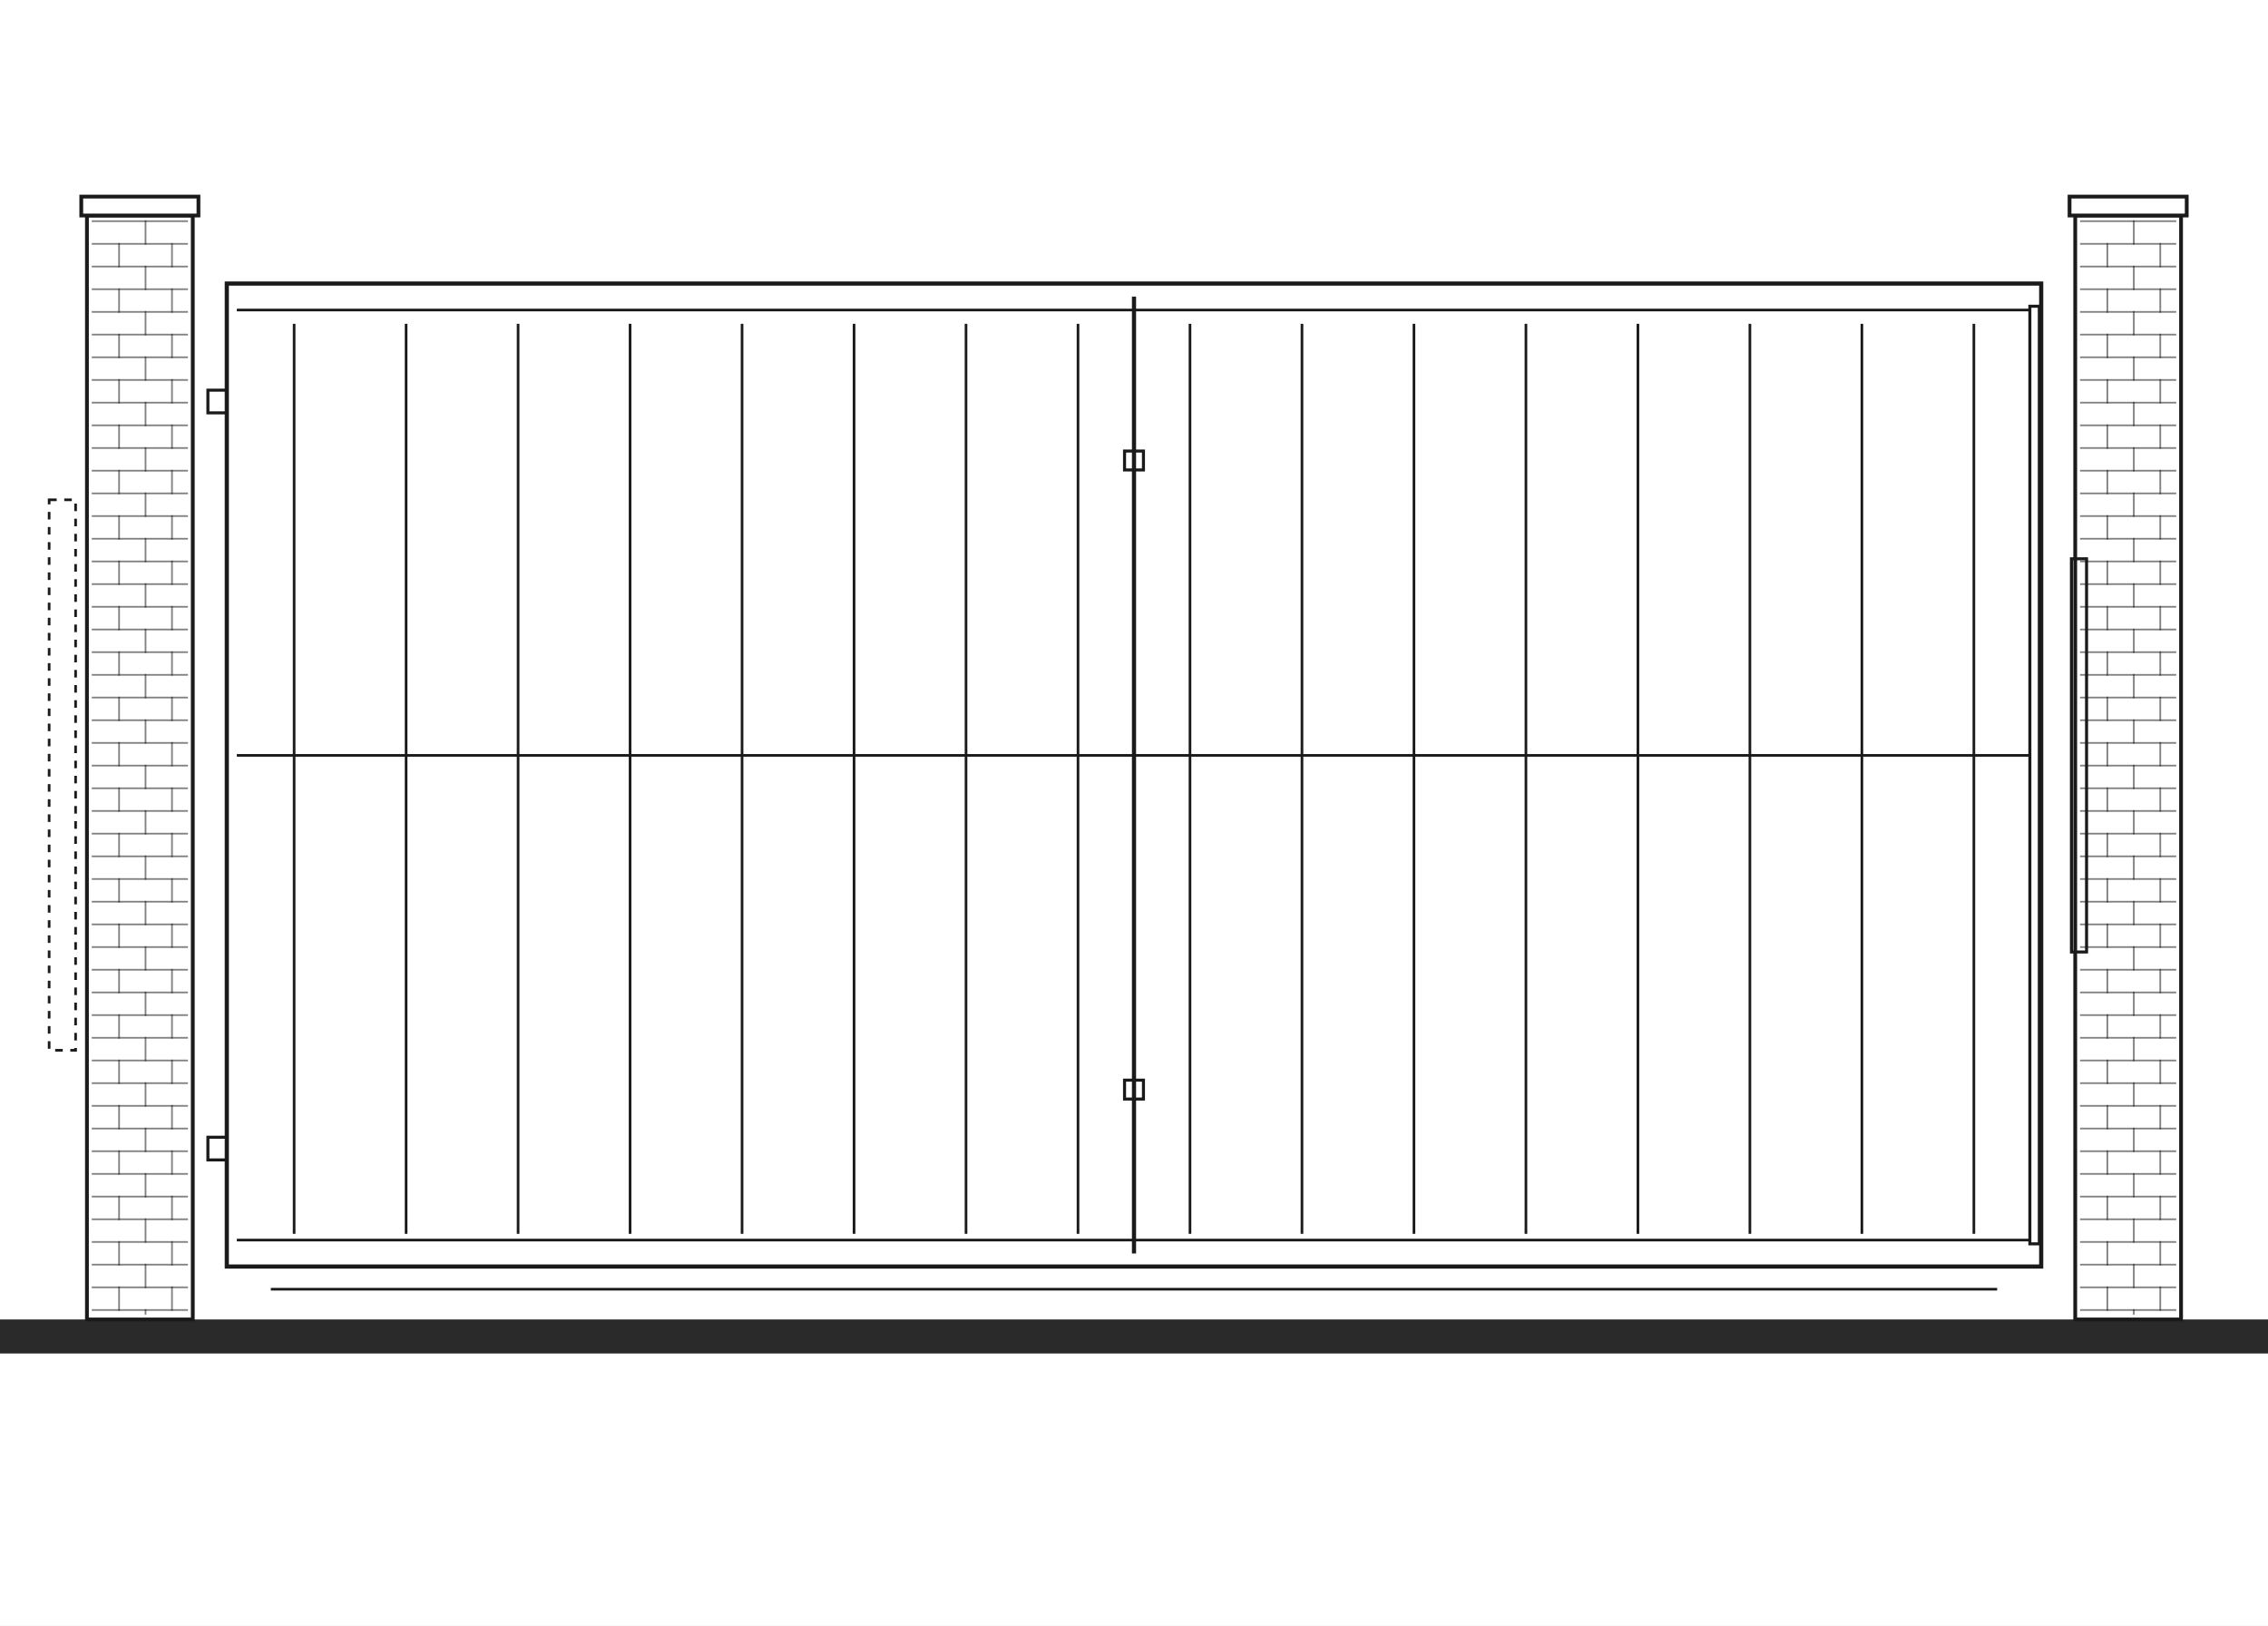
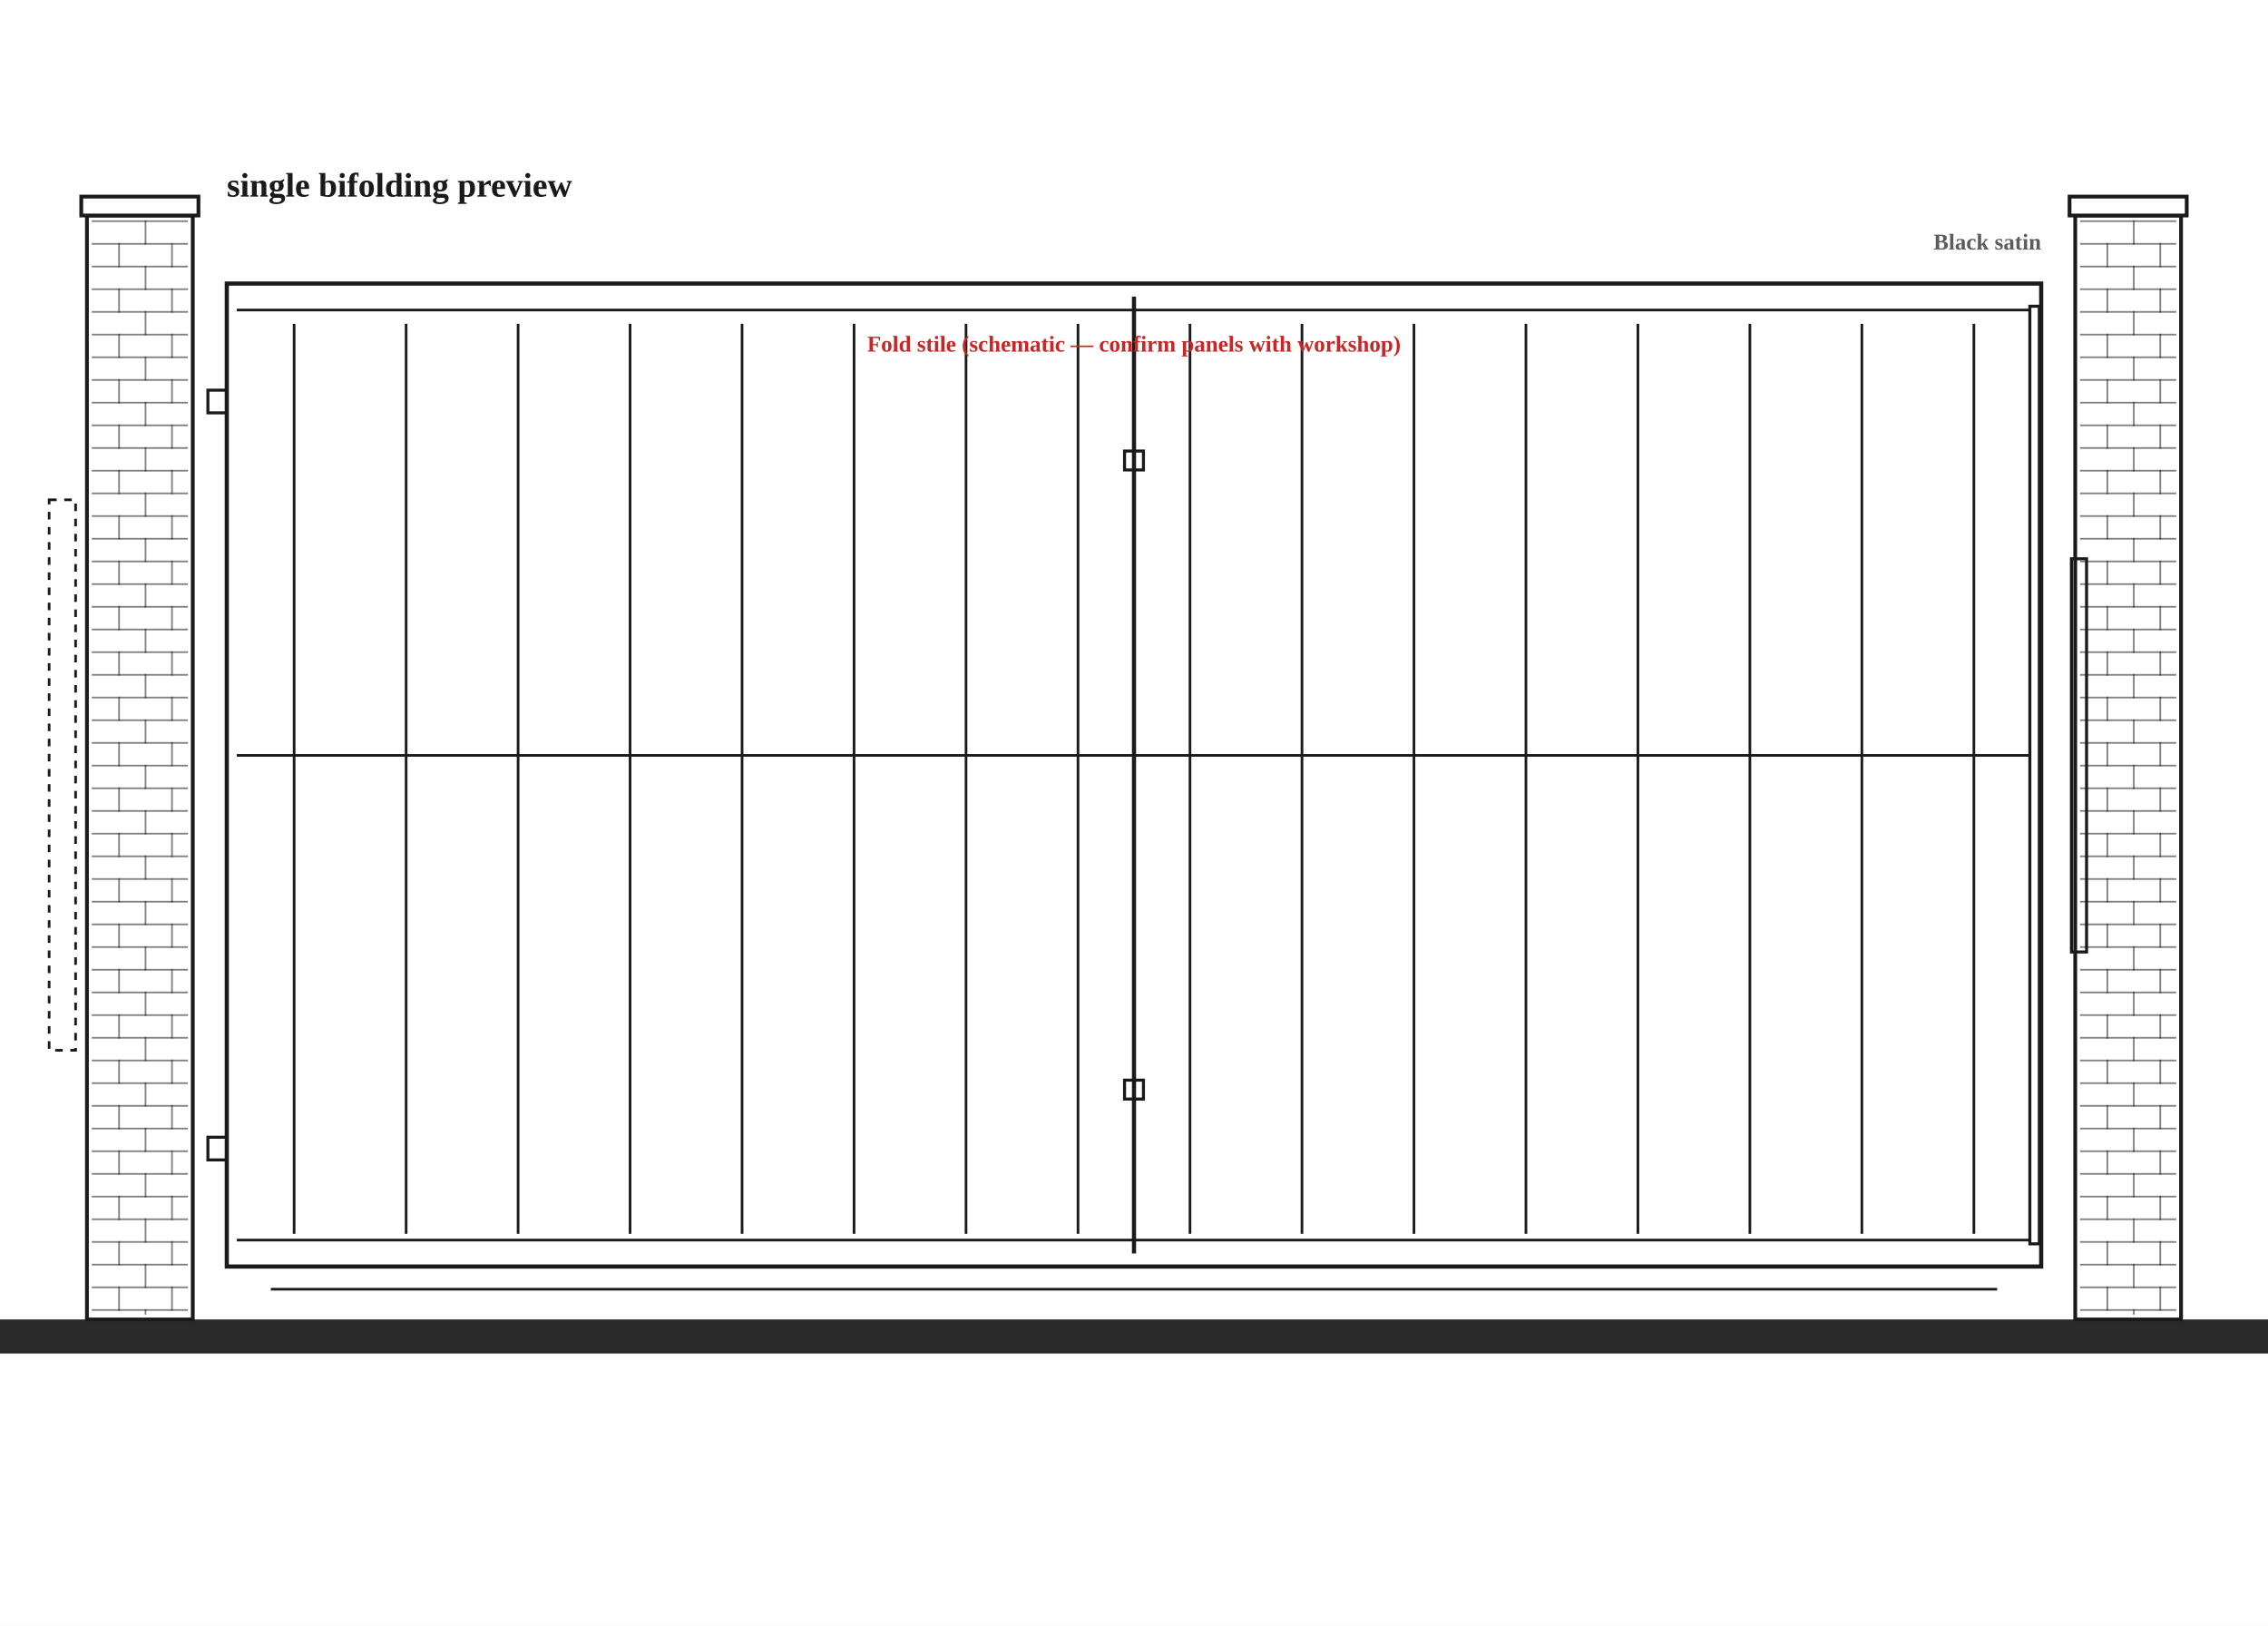
<svg xmlns="http://www.w3.org/2000/svg" viewBox="0 0 1200 860" width="1200" height="860">
  <rect id="cad-paper" x="0" y="0" width="1200" height="860" fill="#FFFFFF" stroke="none" />
  <rect id="cad-ground-bar" x="0" y="698" width="1200" height="18" fill="#2A2A2A" stroke="none" />
  <rect id="cad-left-pillar" x="46" y="114" width="56" height="584" rx="0" fill="#FFFFFF" stroke="#1A1A1A" stroke-width="2" />
  <rect id="cad-left-pillar-cap" x="43" y="104" width="62" height="10" rx="0" fill="#FFFFFF" stroke="#1A1A1A" stroke-width="2" />
  <line id="cad-left-pillar-bed-0" x1="49" y1="117" x2="99" y2="117" stroke="#1A1A1A" stroke-width="0.9" stroke-linecap="square" opacity="0.55" />
  <line id="cad-left-pillar-bed-1" x1="49" y1="129" x2="99" y2="129" stroke="#1A1A1A" stroke-width="0.9" stroke-linecap="square" opacity="0.55" />
  <line id="cad-left-pillar-bed-2" x1="49" y1="141" x2="99" y2="141" stroke="#1A1A1A" stroke-width="0.9" stroke-linecap="square" opacity="0.55" />
  <line id="cad-left-pillar-bed-3" x1="49" y1="153" x2="99" y2="153" stroke="#1A1A1A" stroke-width="0.9" stroke-linecap="square" opacity="0.55" />
  <line id="cad-left-pillar-bed-4" x1="49" y1="165" x2="99" y2="165" stroke="#1A1A1A" stroke-width="0.9" stroke-linecap="square" opacity="0.55" />
  <line id="cad-left-pillar-bed-5" x1="49" y1="177" x2="99" y2="177" stroke="#1A1A1A" stroke-width="0.9" stroke-linecap="square" opacity="0.55" />
  <line id="cad-left-pillar-bed-6" x1="49" y1="189" x2="99" y2="189" stroke="#1A1A1A" stroke-width="0.9" stroke-linecap="square" opacity="0.55" />
  <line id="cad-left-pillar-bed-7" x1="49" y1="201" x2="99" y2="201" stroke="#1A1A1A" stroke-width="0.9" stroke-linecap="square" opacity="0.55" />
  <line id="cad-left-pillar-bed-8" x1="49" y1="213" x2="99" y2="213" stroke="#1A1A1A" stroke-width="0.9" stroke-linecap="square" opacity="0.55" />
  <line id="cad-left-pillar-bed-9" x1="49" y1="225" x2="99" y2="225" stroke="#1A1A1A" stroke-width="0.9" stroke-linecap="square" opacity="0.55" />
  <line id="cad-left-pillar-bed-10" x1="49" y1="237" x2="99" y2="237" stroke="#1A1A1A" stroke-width="0.9" stroke-linecap="square" opacity="0.55" />
  <line id="cad-left-pillar-bed-11" x1="49" y1="249" x2="99" y2="249" stroke="#1A1A1A" stroke-width="0.9" stroke-linecap="square" opacity="0.55" />
  <line id="cad-left-pillar-bed-12" x1="49" y1="261" x2="99" y2="261" stroke="#1A1A1A" stroke-width="0.9" stroke-linecap="square" opacity="0.55" />
  <line id="cad-left-pillar-bed-13" x1="49" y1="273" x2="99" y2="273" stroke="#1A1A1A" stroke-width="0.9" stroke-linecap="square" opacity="0.55" />
  <line id="cad-left-pillar-bed-14" x1="49" y1="285" x2="99" y2="285" stroke="#1A1A1A" stroke-width="0.9" stroke-linecap="square" opacity="0.55" />
  <line id="cad-left-pillar-bed-15" x1="49" y1="297" x2="99" y2="297" stroke="#1A1A1A" stroke-width="0.9" stroke-linecap="square" opacity="0.55" />
  <line id="cad-left-pillar-bed-16" x1="49" y1="309" x2="99" y2="309" stroke="#1A1A1A" stroke-width="0.9" stroke-linecap="square" opacity="0.55" />
  <line id="cad-left-pillar-bed-17" x1="49" y1="321" x2="99" y2="321" stroke="#1A1A1A" stroke-width="0.9" stroke-linecap="square" opacity="0.55" />
  <line id="cad-left-pillar-bed-18" x1="49" y1="333" x2="99" y2="333" stroke="#1A1A1A" stroke-width="0.9" stroke-linecap="square" opacity="0.55" />
  <line id="cad-left-pillar-bed-19" x1="49" y1="345" x2="99" y2="345" stroke="#1A1A1A" stroke-width="0.9" stroke-linecap="square" opacity="0.55" />
  <line id="cad-left-pillar-bed-20" x1="49" y1="357" x2="99" y2="357" stroke="#1A1A1A" stroke-width="0.9" stroke-linecap="square" opacity="0.55" />
  <line id="cad-left-pillar-bed-21" x1="49" y1="369" x2="99" y2="369" stroke="#1A1A1A" stroke-width="0.9" stroke-linecap="square" opacity="0.55" />
  <line id="cad-left-pillar-bed-22" x1="49" y1="381" x2="99" y2="381" stroke="#1A1A1A" stroke-width="0.9" stroke-linecap="square" opacity="0.55" />
  <line id="cad-left-pillar-bed-23" x1="49" y1="393" x2="99" y2="393" stroke="#1A1A1A" stroke-width="0.9" stroke-linecap="square" opacity="0.55" />
  <line id="cad-left-pillar-bed-24" x1="49" y1="405" x2="99" y2="405" stroke="#1A1A1A" stroke-width="0.9" stroke-linecap="square" opacity="0.55" />
  <line id="cad-left-pillar-bed-25" x1="49" y1="417" x2="99" y2="417" stroke="#1A1A1A" stroke-width="0.9" stroke-linecap="square" opacity="0.55" />
  <line id="cad-left-pillar-bed-26" x1="49" y1="429" x2="99" y2="429" stroke="#1A1A1A" stroke-width="0.9" stroke-linecap="square" opacity="0.55" />
  <line id="cad-left-pillar-bed-27" x1="49" y1="441" x2="99" y2="441" stroke="#1A1A1A" stroke-width="0.9" stroke-linecap="square" opacity="0.55" />
  <line id="cad-left-pillar-bed-28" x1="49" y1="453" x2="99" y2="453" stroke="#1A1A1A" stroke-width="0.9" stroke-linecap="square" opacity="0.55" />
  <line id="cad-left-pillar-bed-29" x1="49" y1="465" x2="99" y2="465" stroke="#1A1A1A" stroke-width="0.9" stroke-linecap="square" opacity="0.55" />
  <line id="cad-left-pillar-bed-30" x1="49" y1="477" x2="99" y2="477" stroke="#1A1A1A" stroke-width="0.9" stroke-linecap="square" opacity="0.55" />
  <line id="cad-left-pillar-bed-31" x1="49" y1="489" x2="99" y2="489" stroke="#1A1A1A" stroke-width="0.9" stroke-linecap="square" opacity="0.55" />
  <line id="cad-left-pillar-bed-32" x1="49" y1="501" x2="99" y2="501" stroke="#1A1A1A" stroke-width="0.9" stroke-linecap="square" opacity="0.55" />
  <line id="cad-left-pillar-bed-33" x1="49" y1="513" x2="99" y2="513" stroke="#1A1A1A" stroke-width="0.9" stroke-linecap="square" opacity="0.55" />
  <line id="cad-left-pillar-bed-34" x1="49" y1="525" x2="99" y2="525" stroke="#1A1A1A" stroke-width="0.9" stroke-linecap="square" opacity="0.55" />
  <line id="cad-left-pillar-bed-35" x1="49" y1="537" x2="99" y2="537" stroke="#1A1A1A" stroke-width="0.9" stroke-linecap="square" opacity="0.55" />
  <line id="cad-left-pillar-bed-36" x1="49" y1="549" x2="99" y2="549" stroke="#1A1A1A" stroke-width="0.9" stroke-linecap="square" opacity="0.55" />
  <line id="cad-left-pillar-bed-37" x1="49" y1="561" x2="99" y2="561" stroke="#1A1A1A" stroke-width="0.9" stroke-linecap="square" opacity="0.55" />
  <line id="cad-left-pillar-bed-38" x1="49" y1="573" x2="99" y2="573" stroke="#1A1A1A" stroke-width="0.9" stroke-linecap="square" opacity="0.55" />
  <line id="cad-left-pillar-bed-39" x1="49" y1="585" x2="99" y2="585" stroke="#1A1A1A" stroke-width="0.9" stroke-linecap="square" opacity="0.55" />
  <line id="cad-left-pillar-bed-40" x1="49" y1="597" x2="99" y2="597" stroke="#1A1A1A" stroke-width="0.9" stroke-linecap="square" opacity="0.55" />
  <line id="cad-left-pillar-bed-41" x1="49" y1="609" x2="99" y2="609" stroke="#1A1A1A" stroke-width="0.9" stroke-linecap="square" opacity="0.55" />
  <line id="cad-left-pillar-bed-42" x1="49" y1="621" x2="99" y2="621" stroke="#1A1A1A" stroke-width="0.9" stroke-linecap="square" opacity="0.55" />
  <line id="cad-left-pillar-bed-43" x1="49" y1="633" x2="99" y2="633" stroke="#1A1A1A" stroke-width="0.9" stroke-linecap="square" opacity="0.55" />
  <line id="cad-left-pillar-bed-44" x1="49" y1="645" x2="99" y2="645" stroke="#1A1A1A" stroke-width="0.9" stroke-linecap="square" opacity="0.55" />
  <line id="cad-left-pillar-bed-45" x1="49" y1="657" x2="99" y2="657" stroke="#1A1A1A" stroke-width="0.9" stroke-linecap="square" opacity="0.55" />
  <line id="cad-left-pillar-bed-46" x1="49" y1="669" x2="99" y2="669" stroke="#1A1A1A" stroke-width="0.9" stroke-linecap="square" opacity="0.55" />
  <line id="cad-left-pillar-bed-47" x1="49" y1="681" x2="99" y2="681" stroke="#1A1A1A" stroke-width="0.9" stroke-linecap="square" opacity="0.55" />
  <line id="cad-left-pillar-bed-48" x1="49" y1="693" x2="99" y2="693" stroke="#1A1A1A" stroke-width="0.9" stroke-linecap="square" opacity="0.55" />
  <line id="cad-left-pillar-head-0-1" x1="63" y1="129" x2="63" y2="141" stroke="#1A1A1A" stroke-width="0.9" stroke-linecap="square" opacity="0.55" />
  <line id="cad-left-pillar-head-0-3" x1="63" y1="153" x2="63" y2="165" stroke="#1A1A1A" stroke-width="0.9" stroke-linecap="square" opacity="0.55" />
  <line id="cad-left-pillar-head-0-5" x1="63" y1="177" x2="63" y2="189" stroke="#1A1A1A" stroke-width="0.9" stroke-linecap="square" opacity="0.55" />
  <line id="cad-left-pillar-head-0-7" x1="63" y1="201" x2="63" y2="213" stroke="#1A1A1A" stroke-width="0.9" stroke-linecap="square" opacity="0.55" />
  <line id="cad-left-pillar-head-0-9" x1="63" y1="225" x2="63" y2="237" stroke="#1A1A1A" stroke-width="0.9" stroke-linecap="square" opacity="0.55" />
  <line id="cad-left-pillar-head-0-11" x1="63" y1="249" x2="63" y2="261" stroke="#1A1A1A" stroke-width="0.9" stroke-linecap="square" opacity="0.55" />
  <line id="cad-left-pillar-head-0-13" x1="63" y1="273" x2="63" y2="285" stroke="#1A1A1A" stroke-width="0.9" stroke-linecap="square" opacity="0.55" />
  <line id="cad-left-pillar-head-0-15" x1="63" y1="297" x2="63" y2="309" stroke="#1A1A1A" stroke-width="0.9" stroke-linecap="square" opacity="0.55" />
  <line id="cad-left-pillar-head-0-17" x1="63" y1="321" x2="63" y2="333" stroke="#1A1A1A" stroke-width="0.9" stroke-linecap="square" opacity="0.55" />
  <line id="cad-left-pillar-head-0-19" x1="63" y1="345" x2="63" y2="357" stroke="#1A1A1A" stroke-width="0.9" stroke-linecap="square" opacity="0.55" />
  <line id="cad-left-pillar-head-0-21" x1="63" y1="369" x2="63" y2="381" stroke="#1A1A1A" stroke-width="0.9" stroke-linecap="square" opacity="0.55" />
  <line id="cad-left-pillar-head-0-23" x1="63" y1="393" x2="63" y2="405" stroke="#1A1A1A" stroke-width="0.9" stroke-linecap="square" opacity="0.55" />
  <line id="cad-left-pillar-head-0-25" x1="63" y1="417" x2="63" y2="429" stroke="#1A1A1A" stroke-width="0.9" stroke-linecap="square" opacity="0.55" />
  <line id="cad-left-pillar-head-0-27" x1="63" y1="441" x2="63" y2="453" stroke="#1A1A1A" stroke-width="0.9" stroke-linecap="square" opacity="0.55" />
  <line id="cad-left-pillar-head-0-29" x1="63" y1="465" x2="63" y2="477" stroke="#1A1A1A" stroke-width="0.9" stroke-linecap="square" opacity="0.55" />
  <line id="cad-left-pillar-head-0-31" x1="63" y1="489" x2="63" y2="501" stroke="#1A1A1A" stroke-width="0.9" stroke-linecap="square" opacity="0.55" />
  <line id="cad-left-pillar-head-0-33" x1="63" y1="513" x2="63" y2="525" stroke="#1A1A1A" stroke-width="0.9" stroke-linecap="square" opacity="0.55" />
  <line id="cad-left-pillar-head-0-35" x1="63" y1="537" x2="63" y2="549" stroke="#1A1A1A" stroke-width="0.9" stroke-linecap="square" opacity="0.55" />
  <line id="cad-left-pillar-head-0-37" x1="63" y1="561" x2="63" y2="573" stroke="#1A1A1A" stroke-width="0.9" stroke-linecap="square" opacity="0.55" />
  <line id="cad-left-pillar-head-0-39" x1="63" y1="585" x2="63" y2="597" stroke="#1A1A1A" stroke-width="0.9" stroke-linecap="square" opacity="0.55" />
  <line id="cad-left-pillar-head-0-41" x1="63" y1="609" x2="63" y2="621" stroke="#1A1A1A" stroke-width="0.9" stroke-linecap="square" opacity="0.55" />
  <line id="cad-left-pillar-head-0-43" x1="63" y1="633" x2="63" y2="645" stroke="#1A1A1A" stroke-width="0.9" stroke-linecap="square" opacity="0.55" />
  <line id="cad-left-pillar-head-0-45" x1="63" y1="657" x2="63" y2="669" stroke="#1A1A1A" stroke-width="0.9" stroke-linecap="square" opacity="0.55" />
  <line id="cad-left-pillar-head-0-47" x1="63" y1="681" x2="63" y2="693" stroke="#1A1A1A" stroke-width="0.9" stroke-linecap="square" opacity="0.55" />
  <line id="cad-left-pillar-head-1-0" x1="77" y1="117" x2="77" y2="129" stroke="#1A1A1A" stroke-width="0.9" stroke-linecap="square" opacity="0.55" />
  <line id="cad-left-pillar-head-1-1" x1="91" y1="129" x2="91" y2="141" stroke="#1A1A1A" stroke-width="0.9" stroke-linecap="square" opacity="0.55" />
  <line id="cad-left-pillar-head-1-2" x1="77" y1="141" x2="77" y2="153" stroke="#1A1A1A" stroke-width="0.9" stroke-linecap="square" opacity="0.55" />
  <line id="cad-left-pillar-head-1-3" x1="91" y1="153" x2="91" y2="165" stroke="#1A1A1A" stroke-width="0.9" stroke-linecap="square" opacity="0.55" />
  <line id="cad-left-pillar-head-1-4" x1="77" y1="165" x2="77" y2="177" stroke="#1A1A1A" stroke-width="0.9" stroke-linecap="square" opacity="0.55" />
  <line id="cad-left-pillar-head-1-5" x1="91" y1="177" x2="91" y2="189" stroke="#1A1A1A" stroke-width="0.9" stroke-linecap="square" opacity="0.55" />
  <line id="cad-left-pillar-head-1-6" x1="77" y1="189" x2="77" y2="201" stroke="#1A1A1A" stroke-width="0.9" stroke-linecap="square" opacity="0.55" />
  <line id="cad-left-pillar-head-1-7" x1="91" y1="201" x2="91" y2="213" stroke="#1A1A1A" stroke-width="0.9" stroke-linecap="square" opacity="0.55" />
  <line id="cad-left-pillar-head-1-8" x1="77" y1="213" x2="77" y2="225" stroke="#1A1A1A" stroke-width="0.9" stroke-linecap="square" opacity="0.55" />
  <line id="cad-left-pillar-head-1-9" x1="91" y1="225" x2="91" y2="237" stroke="#1A1A1A" stroke-width="0.9" stroke-linecap="square" opacity="0.55" />
  <line id="cad-left-pillar-head-1-10" x1="77" y1="237" x2="77" y2="249" stroke="#1A1A1A" stroke-width="0.9" stroke-linecap="square" opacity="0.55" />
  <line id="cad-left-pillar-head-1-11" x1="91" y1="249" x2="91" y2="261" stroke="#1A1A1A" stroke-width="0.9" stroke-linecap="square" opacity="0.55" />
  <line id="cad-left-pillar-head-1-12" x1="77" y1="261" x2="77" y2="273" stroke="#1A1A1A" stroke-width="0.9" stroke-linecap="square" opacity="0.55" />
  <line id="cad-left-pillar-head-1-13" x1="91" y1="273" x2="91" y2="285" stroke="#1A1A1A" stroke-width="0.9" stroke-linecap="square" opacity="0.55" />
  <line id="cad-left-pillar-head-1-14" x1="77" y1="285" x2="77" y2="297" stroke="#1A1A1A" stroke-width="0.9" stroke-linecap="square" opacity="0.55" />
  <line id="cad-left-pillar-head-1-15" x1="91" y1="297" x2="91" y2="309" stroke="#1A1A1A" stroke-width="0.9" stroke-linecap="square" opacity="0.55" />
  <line id="cad-left-pillar-head-1-16" x1="77" y1="309" x2="77" y2="321" stroke="#1A1A1A" stroke-width="0.9" stroke-linecap="square" opacity="0.55" />
  <line id="cad-left-pillar-head-1-17" x1="91" y1="321" x2="91" y2="333" stroke="#1A1A1A" stroke-width="0.9" stroke-linecap="square" opacity="0.55" />
  <line id="cad-left-pillar-head-1-18" x1="77" y1="333" x2="77" y2="345" stroke="#1A1A1A" stroke-width="0.9" stroke-linecap="square" opacity="0.55" />
  <line id="cad-left-pillar-head-1-19" x1="91" y1="345" x2="91" y2="357" stroke="#1A1A1A" stroke-width="0.9" stroke-linecap="square" opacity="0.55" />
  <line id="cad-left-pillar-head-1-20" x1="77" y1="357" x2="77" y2="369" stroke="#1A1A1A" stroke-width="0.9" stroke-linecap="square" opacity="0.55" />
  <line id="cad-left-pillar-head-1-21" x1="91" y1="369" x2="91" y2="381" stroke="#1A1A1A" stroke-width="0.9" stroke-linecap="square" opacity="0.55" />
  <line id="cad-left-pillar-head-1-22" x1="77" y1="381" x2="77" y2="393" stroke="#1A1A1A" stroke-width="0.9" stroke-linecap="square" opacity="0.55" />
  <line id="cad-left-pillar-head-1-23" x1="91" y1="393" x2="91" y2="405" stroke="#1A1A1A" stroke-width="0.9" stroke-linecap="square" opacity="0.55" />
  <line id="cad-left-pillar-head-1-24" x1="77" y1="405" x2="77" y2="417" stroke="#1A1A1A" stroke-width="0.9" stroke-linecap="square" opacity="0.55" />
  <line id="cad-left-pillar-head-1-25" x1="91" y1="417" x2="91" y2="429" stroke="#1A1A1A" stroke-width="0.9" stroke-linecap="square" opacity="0.55" />
  <line id="cad-left-pillar-head-1-26" x1="77" y1="429" x2="77" y2="441" stroke="#1A1A1A" stroke-width="0.9" stroke-linecap="square" opacity="0.55" />
  <line id="cad-left-pillar-head-1-27" x1="91" y1="441" x2="91" y2="453" stroke="#1A1A1A" stroke-width="0.9" stroke-linecap="square" opacity="0.55" />
  <line id="cad-left-pillar-head-1-28" x1="77" y1="453" x2="77" y2="465" stroke="#1A1A1A" stroke-width="0.9" stroke-linecap="square" opacity="0.55" />
  <line id="cad-left-pillar-head-1-29" x1="91" y1="465" x2="91" y2="477" stroke="#1A1A1A" stroke-width="0.9" stroke-linecap="square" opacity="0.55" />
  <line id="cad-left-pillar-head-1-30" x1="77" y1="477" x2="77" y2="489" stroke="#1A1A1A" stroke-width="0.9" stroke-linecap="square" opacity="0.55" />
  <line id="cad-left-pillar-head-1-31" x1="91" y1="489" x2="91" y2="501" stroke="#1A1A1A" stroke-width="0.9" stroke-linecap="square" opacity="0.55" />
  <line id="cad-left-pillar-head-1-32" x1="77" y1="501" x2="77" y2="513" stroke="#1A1A1A" stroke-width="0.9" stroke-linecap="square" opacity="0.55" />
  <line id="cad-left-pillar-head-1-33" x1="91" y1="513" x2="91" y2="525" stroke="#1A1A1A" stroke-width="0.9" stroke-linecap="square" opacity="0.55" />
  <line id="cad-left-pillar-head-1-34" x1="77" y1="525" x2="77" y2="537" stroke="#1A1A1A" stroke-width="0.9" stroke-linecap="square" opacity="0.55" />
  <line id="cad-left-pillar-head-1-35" x1="91" y1="537" x2="91" y2="549" stroke="#1A1A1A" stroke-width="0.9" stroke-linecap="square" opacity="0.55" />
  <line id="cad-left-pillar-head-1-36" x1="77" y1="549" x2="77" y2="561" stroke="#1A1A1A" stroke-width="0.9" stroke-linecap="square" opacity="0.55" />
  <line id="cad-left-pillar-head-1-37" x1="91" y1="561" x2="91" y2="573" stroke="#1A1A1A" stroke-width="0.9" stroke-linecap="square" opacity="0.55" />
  <line id="cad-left-pillar-head-1-38" x1="77" y1="573" x2="77" y2="585" stroke="#1A1A1A" stroke-width="0.9" stroke-linecap="square" opacity="0.55" />
  <line id="cad-left-pillar-head-1-39" x1="91" y1="585" x2="91" y2="597" stroke="#1A1A1A" stroke-width="0.9" stroke-linecap="square" opacity="0.55" />
  <line id="cad-left-pillar-head-1-40" x1="77" y1="597" x2="77" y2="609" stroke="#1A1A1A" stroke-width="0.9" stroke-linecap="square" opacity="0.55" />
  <line id="cad-left-pillar-head-1-41" x1="91" y1="609" x2="91" y2="621" stroke="#1A1A1A" stroke-width="0.9" stroke-linecap="square" opacity="0.55" />
  <line id="cad-left-pillar-head-1-42" x1="77" y1="621" x2="77" y2="633" stroke="#1A1A1A" stroke-width="0.9" stroke-linecap="square" opacity="0.55" />
  <line id="cad-left-pillar-head-1-43" x1="91" y1="633" x2="91" y2="645" stroke="#1A1A1A" stroke-width="0.9" stroke-linecap="square" opacity="0.55" />
  <line id="cad-left-pillar-head-1-44" x1="77" y1="645" x2="77" y2="657" stroke="#1A1A1A" stroke-width="0.9" stroke-linecap="square" opacity="0.55" />
  <line id="cad-left-pillar-head-1-45" x1="91" y1="657" x2="91" y2="669" stroke="#1A1A1A" stroke-width="0.9" stroke-linecap="square" opacity="0.55" />
  <line id="cad-left-pillar-head-1-46" x1="77" y1="669" x2="77" y2="681" stroke="#1A1A1A" stroke-width="0.9" stroke-linecap="square" opacity="0.55" />
  <line id="cad-left-pillar-head-1-47" x1="91" y1="681" x2="91" y2="693" stroke="#1A1A1A" stroke-width="0.9" stroke-linecap="square" opacity="0.55" />
  <line id="cad-left-pillar-head-1-48" x1="77" y1="693" x2="77" y2="695" stroke="#1A1A1A" stroke-width="0.9" stroke-linecap="square" opacity="0.55" />
  <rect id="cad-right-pillar" x="1098" y="114" width="56" height="584" rx="0" fill="#FFFFFF" stroke="#1A1A1A" stroke-width="2" />
  <rect id="cad-right-pillar-cap" x="1095" y="104" width="62" height="10" rx="0" fill="#FFFFFF" stroke="#1A1A1A" stroke-width="2" />
  <line id="cad-right-pillar-bed-0" x1="1101" y1="117" x2="1151" y2="117" stroke="#1A1A1A" stroke-width="0.9" stroke-linecap="square" opacity="0.55" />
  <line id="cad-right-pillar-bed-1" x1="1101" y1="129" x2="1151" y2="129" stroke="#1A1A1A" stroke-width="0.9" stroke-linecap="square" opacity="0.55" />
  <line id="cad-right-pillar-bed-2" x1="1101" y1="141" x2="1151" y2="141" stroke="#1A1A1A" stroke-width="0.9" stroke-linecap="square" opacity="0.55" />
  <line id="cad-right-pillar-bed-3" x1="1101" y1="153" x2="1151" y2="153" stroke="#1A1A1A" stroke-width="0.9" stroke-linecap="square" opacity="0.55" />
  <line id="cad-right-pillar-bed-4" x1="1101" y1="165" x2="1151" y2="165" stroke="#1A1A1A" stroke-width="0.9" stroke-linecap="square" opacity="0.55" />
  <line id="cad-right-pillar-bed-5" x1="1101" y1="177" x2="1151" y2="177" stroke="#1A1A1A" stroke-width="0.9" stroke-linecap="square" opacity="0.55" />
  <line id="cad-right-pillar-bed-6" x1="1101" y1="189" x2="1151" y2="189" stroke="#1A1A1A" stroke-width="0.9" stroke-linecap="square" opacity="0.55" />
  <line id="cad-right-pillar-bed-7" x1="1101" y1="201" x2="1151" y2="201" stroke="#1A1A1A" stroke-width="0.9" stroke-linecap="square" opacity="0.55" />
  <line id="cad-right-pillar-bed-8" x1="1101" y1="213" x2="1151" y2="213" stroke="#1A1A1A" stroke-width="0.9" stroke-linecap="square" opacity="0.55" />
  <line id="cad-right-pillar-bed-9" x1="1101" y1="225" x2="1151" y2="225" stroke="#1A1A1A" stroke-width="0.9" stroke-linecap="square" opacity="0.55" />
  <line id="cad-right-pillar-bed-10" x1="1101" y1="237" x2="1151" y2="237" stroke="#1A1A1A" stroke-width="0.9" stroke-linecap="square" opacity="0.55" />
  <line id="cad-right-pillar-bed-11" x1="1101" y1="249" x2="1151" y2="249" stroke="#1A1A1A" stroke-width="0.9" stroke-linecap="square" opacity="0.55" />
  <line id="cad-right-pillar-bed-12" x1="1101" y1="261" x2="1151" y2="261" stroke="#1A1A1A" stroke-width="0.9" stroke-linecap="square" opacity="0.55" />
  <line id="cad-right-pillar-bed-13" x1="1101" y1="273" x2="1151" y2="273" stroke="#1A1A1A" stroke-width="0.9" stroke-linecap="square" opacity="0.55" />
  <line id="cad-right-pillar-bed-14" x1="1101" y1="285" x2="1151" y2="285" stroke="#1A1A1A" stroke-width="0.9" stroke-linecap="square" opacity="0.55" />
  <line id="cad-right-pillar-bed-15" x1="1101" y1="297" x2="1151" y2="297" stroke="#1A1A1A" stroke-width="0.9" stroke-linecap="square" opacity="0.55" />
  <line id="cad-right-pillar-bed-16" x1="1101" y1="309" x2="1151" y2="309" stroke="#1A1A1A" stroke-width="0.9" stroke-linecap="square" opacity="0.55" />
  <line id="cad-right-pillar-bed-17" x1="1101" y1="321" x2="1151" y2="321" stroke="#1A1A1A" stroke-width="0.9" stroke-linecap="square" opacity="0.55" />
  <line id="cad-right-pillar-bed-18" x1="1101" y1="333" x2="1151" y2="333" stroke="#1A1A1A" stroke-width="0.9" stroke-linecap="square" opacity="0.55" />
  <line id="cad-right-pillar-bed-19" x1="1101" y1="345" x2="1151" y2="345" stroke="#1A1A1A" stroke-width="0.9" stroke-linecap="square" opacity="0.55" />
  <line id="cad-right-pillar-bed-20" x1="1101" y1="357" x2="1151" y2="357" stroke="#1A1A1A" stroke-width="0.9" stroke-linecap="square" opacity="0.55" />
  <line id="cad-right-pillar-bed-21" x1="1101" y1="369" x2="1151" y2="369" stroke="#1A1A1A" stroke-width="0.9" stroke-linecap="square" opacity="0.55" />
  <line id="cad-right-pillar-bed-22" x1="1101" y1="381" x2="1151" y2="381" stroke="#1A1A1A" stroke-width="0.9" stroke-linecap="square" opacity="0.55" />
  <line id="cad-right-pillar-bed-23" x1="1101" y1="393" x2="1151" y2="393" stroke="#1A1A1A" stroke-width="0.9" stroke-linecap="square" opacity="0.55" />
  <line id="cad-right-pillar-bed-24" x1="1101" y1="405" x2="1151" y2="405" stroke="#1A1A1A" stroke-width="0.9" stroke-linecap="square" opacity="0.55" />
  <line id="cad-right-pillar-bed-25" x1="1101" y1="417" x2="1151" y2="417" stroke="#1A1A1A" stroke-width="0.9" stroke-linecap="square" opacity="0.55" />
  <line id="cad-right-pillar-bed-26" x1="1101" y1="429" x2="1151" y2="429" stroke="#1A1A1A" stroke-width="0.9" stroke-linecap="square" opacity="0.55" />
  <line id="cad-right-pillar-bed-27" x1="1101" y1="441" x2="1151" y2="441" stroke="#1A1A1A" stroke-width="0.9" stroke-linecap="square" opacity="0.55" />
  <line id="cad-right-pillar-bed-28" x1="1101" y1="453" x2="1151" y2="453" stroke="#1A1A1A" stroke-width="0.9" stroke-linecap="square" opacity="0.55" />
  <line id="cad-right-pillar-bed-29" x1="1101" y1="465" x2="1151" y2="465" stroke="#1A1A1A" stroke-width="0.9" stroke-linecap="square" opacity="0.55" />
  <line id="cad-right-pillar-bed-30" x1="1101" y1="477" x2="1151" y2="477" stroke="#1A1A1A" stroke-width="0.9" stroke-linecap="square" opacity="0.55" />
  <line id="cad-right-pillar-bed-31" x1="1101" y1="489" x2="1151" y2="489" stroke="#1A1A1A" stroke-width="0.9" stroke-linecap="square" opacity="0.55" />
  <line id="cad-right-pillar-bed-32" x1="1101" y1="501" x2="1151" y2="501" stroke="#1A1A1A" stroke-width="0.9" stroke-linecap="square" opacity="0.55" />
  <line id="cad-right-pillar-bed-33" x1="1101" y1="513" x2="1151" y2="513" stroke="#1A1A1A" stroke-width="0.9" stroke-linecap="square" opacity="0.55" />
  <line id="cad-right-pillar-bed-34" x1="1101" y1="525" x2="1151" y2="525" stroke="#1A1A1A" stroke-width="0.9" stroke-linecap="square" opacity="0.55" />
  <line id="cad-right-pillar-bed-35" x1="1101" y1="537" x2="1151" y2="537" stroke="#1A1A1A" stroke-width="0.9" stroke-linecap="square" opacity="0.55" />
  <line id="cad-right-pillar-bed-36" x1="1101" y1="549" x2="1151" y2="549" stroke="#1A1A1A" stroke-width="0.9" stroke-linecap="square" opacity="0.55" />
  <line id="cad-right-pillar-bed-37" x1="1101" y1="561" x2="1151" y2="561" stroke="#1A1A1A" stroke-width="0.9" stroke-linecap="square" opacity="0.55" />
  <line id="cad-right-pillar-bed-38" x1="1101" y1="573" x2="1151" y2="573" stroke="#1A1A1A" stroke-width="0.9" stroke-linecap="square" opacity="0.55" />
  <line id="cad-right-pillar-bed-39" x1="1101" y1="585" x2="1151" y2="585" stroke="#1A1A1A" stroke-width="0.9" stroke-linecap="square" opacity="0.55" />
  <line id="cad-right-pillar-bed-40" x1="1101" y1="597" x2="1151" y2="597" stroke="#1A1A1A" stroke-width="0.9" stroke-linecap="square" opacity="0.55" />
  <line id="cad-right-pillar-bed-41" x1="1101" y1="609" x2="1151" y2="609" stroke="#1A1A1A" stroke-width="0.9" stroke-linecap="square" opacity="0.55" />
  <line id="cad-right-pillar-bed-42" x1="1101" y1="621" x2="1151" y2="621" stroke="#1A1A1A" stroke-width="0.9" stroke-linecap="square" opacity="0.55" />
  <line id="cad-right-pillar-bed-43" x1="1101" y1="633" x2="1151" y2="633" stroke="#1A1A1A" stroke-width="0.9" stroke-linecap="square" opacity="0.55" />
  <line id="cad-right-pillar-bed-44" x1="1101" y1="645" x2="1151" y2="645" stroke="#1A1A1A" stroke-width="0.9" stroke-linecap="square" opacity="0.55" />
  <line id="cad-right-pillar-bed-45" x1="1101" y1="657" x2="1151" y2="657" stroke="#1A1A1A" stroke-width="0.9" stroke-linecap="square" opacity="0.55" />
  <line id="cad-right-pillar-bed-46" x1="1101" y1="669" x2="1151" y2="669" stroke="#1A1A1A" stroke-width="0.9" stroke-linecap="square" opacity="0.55" />
  <line id="cad-right-pillar-bed-47" x1="1101" y1="681" x2="1151" y2="681" stroke="#1A1A1A" stroke-width="0.9" stroke-linecap="square" opacity="0.55" />
  <line id="cad-right-pillar-bed-48" x1="1101" y1="693" x2="1151" y2="693" stroke="#1A1A1A" stroke-width="0.9" stroke-linecap="square" opacity="0.55" />
  <line id="cad-right-pillar-head-0-1" x1="1115" y1="129" x2="1115" y2="141" stroke="#1A1A1A" stroke-width="0.9" stroke-linecap="square" opacity="0.55" />
  <line id="cad-right-pillar-head-0-3" x1="1115" y1="153" x2="1115" y2="165" stroke="#1A1A1A" stroke-width="0.9" stroke-linecap="square" opacity="0.55" />
  <line id="cad-right-pillar-head-0-5" x1="1115" y1="177" x2="1115" y2="189" stroke="#1A1A1A" stroke-width="0.9" stroke-linecap="square" opacity="0.55" />
  <line id="cad-right-pillar-head-0-7" x1="1115" y1="201" x2="1115" y2="213" stroke="#1A1A1A" stroke-width="0.9" stroke-linecap="square" opacity="0.55" />
  <line id="cad-right-pillar-head-0-9" x1="1115" y1="225" x2="1115" y2="237" stroke="#1A1A1A" stroke-width="0.9" stroke-linecap="square" opacity="0.55" />
  <line id="cad-right-pillar-head-0-11" x1="1115" y1="249" x2="1115" y2="261" stroke="#1A1A1A" stroke-width="0.9" stroke-linecap="square" opacity="0.55" />
  <line id="cad-right-pillar-head-0-13" x1="1115" y1="273" x2="1115" y2="285" stroke="#1A1A1A" stroke-width="0.9" stroke-linecap="square" opacity="0.55" />
  <line id="cad-right-pillar-head-0-15" x1="1115" y1="297" x2="1115" y2="309" stroke="#1A1A1A" stroke-width="0.9" stroke-linecap="square" opacity="0.55" />
  <line id="cad-right-pillar-head-0-17" x1="1115" y1="321" x2="1115" y2="333" stroke="#1A1A1A" stroke-width="0.9" stroke-linecap="square" opacity="0.55" />
  <line id="cad-right-pillar-head-0-19" x1="1115" y1="345" x2="1115" y2="357" stroke="#1A1A1A" stroke-width="0.9" stroke-linecap="square" opacity="0.55" />
  <line id="cad-right-pillar-head-0-21" x1="1115" y1="369" x2="1115" y2="381" stroke="#1A1A1A" stroke-width="0.9" stroke-linecap="square" opacity="0.55" />
  <line id="cad-right-pillar-head-0-23" x1="1115" y1="393" x2="1115" y2="405" stroke="#1A1A1A" stroke-width="0.9" stroke-linecap="square" opacity="0.55" />
  <line id="cad-right-pillar-head-0-25" x1="1115" y1="417" x2="1115" y2="429" stroke="#1A1A1A" stroke-width="0.9" stroke-linecap="square" opacity="0.55" />
  <line id="cad-right-pillar-head-0-27" x1="1115" y1="441" x2="1115" y2="453" stroke="#1A1A1A" stroke-width="0.9" stroke-linecap="square" opacity="0.55" />
  <line id="cad-right-pillar-head-0-29" x1="1115" y1="465" x2="1115" y2="477" stroke="#1A1A1A" stroke-width="0.9" stroke-linecap="square" opacity="0.55" />
  <line id="cad-right-pillar-head-0-31" x1="1115" y1="489" x2="1115" y2="501" stroke="#1A1A1A" stroke-width="0.9" stroke-linecap="square" opacity="0.55" />
  <line id="cad-right-pillar-head-0-33" x1="1115" y1="513" x2="1115" y2="525" stroke="#1A1A1A" stroke-width="0.9" stroke-linecap="square" opacity="0.55" />
  <line id="cad-right-pillar-head-0-35" x1="1115" y1="537" x2="1115" y2="549" stroke="#1A1A1A" stroke-width="0.9" stroke-linecap="square" opacity="0.55" />
  <line id="cad-right-pillar-head-0-37" x1="1115" y1="561" x2="1115" y2="573" stroke="#1A1A1A" stroke-width="0.9" stroke-linecap="square" opacity="0.55" />
  <line id="cad-right-pillar-head-0-39" x1="1115" y1="585" x2="1115" y2="597" stroke="#1A1A1A" stroke-width="0.9" stroke-linecap="square" opacity="0.55" />
  <line id="cad-right-pillar-head-0-41" x1="1115" y1="609" x2="1115" y2="621" stroke="#1A1A1A" stroke-width="0.9" stroke-linecap="square" opacity="0.55" />
  <line id="cad-right-pillar-head-0-43" x1="1115" y1="633" x2="1115" y2="645" stroke="#1A1A1A" stroke-width="0.9" stroke-linecap="square" opacity="0.55" />
  <line id="cad-right-pillar-head-0-45" x1="1115" y1="657" x2="1115" y2="669" stroke="#1A1A1A" stroke-width="0.9" stroke-linecap="square" opacity="0.55" />
  <line id="cad-right-pillar-head-0-47" x1="1115" y1="681" x2="1115" y2="693" stroke="#1A1A1A" stroke-width="0.9" stroke-linecap="square" opacity="0.55" />
  <line id="cad-right-pillar-head-1-0" x1="1129" y1="117" x2="1129" y2="129" stroke="#1A1A1A" stroke-width="0.9" stroke-linecap="square" opacity="0.55" />
  <line id="cad-right-pillar-head-1-1" x1="1143" y1="129" x2="1143" y2="141" stroke="#1A1A1A" stroke-width="0.9" stroke-linecap="square" opacity="0.55" />
  <line id="cad-right-pillar-head-1-2" x1="1129" y1="141" x2="1129" y2="153" stroke="#1A1A1A" stroke-width="0.9" stroke-linecap="square" opacity="0.55" />
  <line id="cad-right-pillar-head-1-3" x1="1143" y1="153" x2="1143" y2="165" stroke="#1A1A1A" stroke-width="0.9" stroke-linecap="square" opacity="0.55" />
  <line id="cad-right-pillar-head-1-4" x1="1129" y1="165" x2="1129" y2="177" stroke="#1A1A1A" stroke-width="0.9" stroke-linecap="square" opacity="0.55" />
  <line id="cad-right-pillar-head-1-5" x1="1143" y1="177" x2="1143" y2="189" stroke="#1A1A1A" stroke-width="0.9" stroke-linecap="square" opacity="0.55" />
  <line id="cad-right-pillar-head-1-6" x1="1129" y1="189" x2="1129" y2="201" stroke="#1A1A1A" stroke-width="0.9" stroke-linecap="square" opacity="0.55" />
  <line id="cad-right-pillar-head-1-7" x1="1143" y1="201" x2="1143" y2="213" stroke="#1A1A1A" stroke-width="0.9" stroke-linecap="square" opacity="0.55" />
  <line id="cad-right-pillar-head-1-8" x1="1129" y1="213" x2="1129" y2="225" stroke="#1A1A1A" stroke-width="0.9" stroke-linecap="square" opacity="0.55" />
  <line id="cad-right-pillar-head-1-9" x1="1143" y1="225" x2="1143" y2="237" stroke="#1A1A1A" stroke-width="0.9" stroke-linecap="square" opacity="0.55" />
  <line id="cad-right-pillar-head-1-10" x1="1129" y1="237" x2="1129" y2="249" stroke="#1A1A1A" stroke-width="0.9" stroke-linecap="square" opacity="0.55" />
  <line id="cad-right-pillar-head-1-11" x1="1143" y1="249" x2="1143" y2="261" stroke="#1A1A1A" stroke-width="0.9" stroke-linecap="square" opacity="0.55" />
  <line id="cad-right-pillar-head-1-12" x1="1129" y1="261" x2="1129" y2="273" stroke="#1A1A1A" stroke-width="0.9" stroke-linecap="square" opacity="0.55" />
  <line id="cad-right-pillar-head-1-13" x1="1143" y1="273" x2="1143" y2="285" stroke="#1A1A1A" stroke-width="0.9" stroke-linecap="square" opacity="0.55" />
  <line id="cad-right-pillar-head-1-14" x1="1129" y1="285" x2="1129" y2="297" stroke="#1A1A1A" stroke-width="0.9" stroke-linecap="square" opacity="0.55" />
  <line id="cad-right-pillar-head-1-15" x1="1143" y1="297" x2="1143" y2="309" stroke="#1A1A1A" stroke-width="0.9" stroke-linecap="square" opacity="0.55" />
  <line id="cad-right-pillar-head-1-16" x1="1129" y1="309" x2="1129" y2="321" stroke="#1A1A1A" stroke-width="0.9" stroke-linecap="square" opacity="0.55" />
  <line id="cad-right-pillar-head-1-17" x1="1143" y1="321" x2="1143" y2="333" stroke="#1A1A1A" stroke-width="0.9" stroke-linecap="square" opacity="0.55" />
  <line id="cad-right-pillar-head-1-18" x1="1129" y1="333" x2="1129" y2="345" stroke="#1A1A1A" stroke-width="0.9" stroke-linecap="square" opacity="0.55" />
  <line id="cad-right-pillar-head-1-19" x1="1143" y1="345" x2="1143" y2="357" stroke="#1A1A1A" stroke-width="0.9" stroke-linecap="square" opacity="0.55" />
  <line id="cad-right-pillar-head-1-20" x1="1129" y1="357" x2="1129" y2="369" stroke="#1A1A1A" stroke-width="0.9" stroke-linecap="square" opacity="0.55" />
  <line id="cad-right-pillar-head-1-21" x1="1143" y1="369" x2="1143" y2="381" stroke="#1A1A1A" stroke-width="0.9" stroke-linecap="square" opacity="0.55" />
  <line id="cad-right-pillar-head-1-22" x1="1129" y1="381" x2="1129" y2="393" stroke="#1A1A1A" stroke-width="0.9" stroke-linecap="square" opacity="0.55" />
  <line id="cad-right-pillar-head-1-23" x1="1143" y1="393" x2="1143" y2="405" stroke="#1A1A1A" stroke-width="0.9" stroke-linecap="square" opacity="0.55" />
  <line id="cad-right-pillar-head-1-24" x1="1129" y1="405" x2="1129" y2="417" stroke="#1A1A1A" stroke-width="0.9" stroke-linecap="square" opacity="0.55" />
  <line id="cad-right-pillar-head-1-25" x1="1143" y1="417" x2="1143" y2="429" stroke="#1A1A1A" stroke-width="0.9" stroke-linecap="square" opacity="0.55" />
  <line id="cad-right-pillar-head-1-26" x1="1129" y1="429" x2="1129" y2="441" stroke="#1A1A1A" stroke-width="0.9" stroke-linecap="square" opacity="0.55" />
  <line id="cad-right-pillar-head-1-27" x1="1143" y1="441" x2="1143" y2="453" stroke="#1A1A1A" stroke-width="0.9" stroke-linecap="square" opacity="0.55" />
  <line id="cad-right-pillar-head-1-28" x1="1129" y1="453" x2="1129" y2="465" stroke="#1A1A1A" stroke-width="0.9" stroke-linecap="square" opacity="0.55" />
  <line id="cad-right-pillar-head-1-29" x1="1143" y1="465" x2="1143" y2="477" stroke="#1A1A1A" stroke-width="0.9" stroke-linecap="square" opacity="0.55" />
  <line id="cad-right-pillar-head-1-30" x1="1129" y1="477" x2="1129" y2="489" stroke="#1A1A1A" stroke-width="0.9" stroke-linecap="square" opacity="0.55" />
  <line id="cad-right-pillar-head-1-31" x1="1143" y1="489" x2="1143" y2="501" stroke="#1A1A1A" stroke-width="0.9" stroke-linecap="square" opacity="0.55" />
  <line id="cad-right-pillar-head-1-32" x1="1129" y1="501" x2="1129" y2="513" stroke="#1A1A1A" stroke-width="0.9" stroke-linecap="square" opacity="0.55" />
  <line id="cad-right-pillar-head-1-33" x1="1143" y1="513" x2="1143" y2="525" stroke="#1A1A1A" stroke-width="0.9" stroke-linecap="square" opacity="0.55" />
  <line id="cad-right-pillar-head-1-34" x1="1129" y1="525" x2="1129" y2="537" stroke="#1A1A1A" stroke-width="0.9" stroke-linecap="square" opacity="0.55" />
  <line id="cad-right-pillar-head-1-35" x1="1143" y1="537" x2="1143" y2="549" stroke="#1A1A1A" stroke-width="0.9" stroke-linecap="square" opacity="0.55" />
  <line id="cad-right-pillar-head-1-36" x1="1129" y1="549" x2="1129" y2="561" stroke="#1A1A1A" stroke-width="0.9" stroke-linecap="square" opacity="0.55" />
  <line id="cad-right-pillar-head-1-37" x1="1143" y1="561" x2="1143" y2="573" stroke="#1A1A1A" stroke-width="0.9" stroke-linecap="square" opacity="0.55" />
  <line id="cad-right-pillar-head-1-38" x1="1129" y1="573" x2="1129" y2="585" stroke="#1A1A1A" stroke-width="0.9" stroke-linecap="square" opacity="0.55" />
  <line id="cad-right-pillar-head-1-39" x1="1143" y1="585" x2="1143" y2="597" stroke="#1A1A1A" stroke-width="0.9" stroke-linecap="square" opacity="0.55" />
  <line id="cad-right-pillar-head-1-40" x1="1129" y1="597" x2="1129" y2="609" stroke="#1A1A1A" stroke-width="0.9" stroke-linecap="square" opacity="0.55" />
  <line id="cad-right-pillar-head-1-41" x1="1143" y1="609" x2="1143" y2="621" stroke="#1A1A1A" stroke-width="0.9" stroke-linecap="square" opacity="0.55" />
  <line id="cad-right-pillar-head-1-42" x1="1129" y1="621" x2="1129" y2="633" stroke="#1A1A1A" stroke-width="0.9" stroke-linecap="square" opacity="0.55" />
  <line id="cad-right-pillar-head-1-43" x1="1143" y1="633" x2="1143" y2="645" stroke="#1A1A1A" stroke-width="0.9" stroke-linecap="square" opacity="0.55" />
  <line id="cad-right-pillar-head-1-44" x1="1129" y1="645" x2="1129" y2="657" stroke="#1A1A1A" stroke-width="0.9" stroke-linecap="square" opacity="0.55" />
  <line id="cad-right-pillar-head-1-45" x1="1143" y1="657" x2="1143" y2="669" stroke="#1A1A1A" stroke-width="0.9" stroke-linecap="square" opacity="0.55" />
  <line id="cad-right-pillar-head-1-46" x1="1129" y1="669" x2="1129" y2="681" stroke="#1A1A1A" stroke-width="0.9" stroke-linecap="square" opacity="0.55" />
  <line id="cad-right-pillar-head-1-47" x1="1143" y1="681" x2="1143" y2="693" stroke="#1A1A1A" stroke-width="0.9" stroke-linecap="square" opacity="0.55" />
  <line id="cad-right-pillar-head-1-48" x1="1129" y1="693" x2="1129" y2="695" stroke="#1A1A1A" stroke-width="0.9" stroke-linecap="square" opacity="0.55" />
  <rect id="leaf-1-frame" x="120" y="150" width="960" height="520" rx="0" fill="none" fill-opacity="1" stroke="#1A1A1A" stroke-width="2.2" opacity="1" />
  <line id="leaf-1-top-rail" x1="126" y1="164" x2="1074" y2="164" stroke="#1A1A1A" stroke-width="1.4" stroke-linecap="square" opacity="1" />
  <line id="leaf-1-bottom-rail" x1="126" y1="656" x2="1074" y2="656" stroke="#1A1A1A" stroke-width="1.4" stroke-linecap="square" opacity="1" />
  <line id="leaf-1-mid-rail" x1="126" y1="399.6" x2="1074" y2="399.6" stroke="#1A1A1A" stroke-width="1.4" stroke-linecap="square" opacity="1" />
  <line id="leaf-1-picket-0" x1="155.625" y1="172" x2="155.625" y2="652" stroke="#1A1A1A" stroke-width="1.4" stroke-linecap="square" opacity="1" />
  <line id="leaf-1-picket-1" x1="214.875" y1="172" x2="214.875" y2="652" stroke="#1A1A1A" stroke-width="1.4" stroke-linecap="square" opacity="1" />
  <line id="leaf-1-picket-2" x1="274.125" y1="172" x2="274.125" y2="652" stroke="#1A1A1A" stroke-width="1.4" stroke-linecap="square" opacity="1" />
  <line id="leaf-1-picket-3" x1="333.375" y1="172" x2="333.375" y2="652" stroke="#1A1A1A" stroke-width="1.4" stroke-linecap="square" opacity="1" />
  <line id="leaf-1-picket-4" x1="392.625" y1="172" x2="392.625" y2="652" stroke="#1A1A1A" stroke-width="1.4" stroke-linecap="square" opacity="1" />
  <line id="leaf-1-picket-5" x1="451.875" y1="172" x2="451.875" y2="652" stroke="#1A1A1A" stroke-width="1.4" stroke-linecap="square" opacity="1" />
  <line id="leaf-1-picket-6" x1="511.125" y1="172" x2="511.125" y2="652" stroke="#1A1A1A" stroke-width="1.4" stroke-linecap="square" opacity="1" />
  <line id="leaf-1-picket-7" x1="570.375" y1="172" x2="570.375" y2="652" stroke="#1A1A1A" stroke-width="1.4" stroke-linecap="square" opacity="1" />
  <line id="leaf-1-picket-8" x1="629.625" y1="172" x2="629.625" y2="652" stroke="#1A1A1A" stroke-width="1.4" stroke-linecap="square" opacity="1" />
  <line id="leaf-1-picket-9" x1="688.875" y1="172" x2="688.875" y2="652" stroke="#1A1A1A" stroke-width="1.4" stroke-linecap="square" opacity="1" />
  <line id="leaf-1-picket-10" x1="748.125" y1="172" x2="748.125" y2="652" stroke="#1A1A1A" stroke-width="1.4" stroke-linecap="square" opacity="1" />
  <line id="leaf-1-picket-11" x1="807.375" y1="172" x2="807.375" y2="652" stroke="#1A1A1A" stroke-width="1.4" stroke-linecap="square" opacity="1" />
  <line id="leaf-1-picket-12" x1="866.625" y1="172" x2="866.625" y2="652" stroke="#1A1A1A" stroke-width="1.4" stroke-linecap="square" opacity="1" />
  <line id="leaf-1-picket-13" x1="925.875" y1="172" x2="925.875" y2="652" stroke="#1A1A1A" stroke-width="1.4" stroke-linecap="square" opacity="1" />
  <line id="leaf-1-picket-14" x1="985.125" y1="172" x2="985.125" y2="652" stroke="#1A1A1A" stroke-width="1.4" stroke-linecap="square" opacity="1" />
  <line id="leaf-1-picket-15" x1="1044.375" y1="172" x2="1044.375" y2="652" stroke="#1A1A1A" stroke-width="1.4" stroke-linecap="square" opacity="1" />
  <line id="bifold-fold-stile-1" x1="600" y1="158" x2="600" y2="662" stroke="#1A1A1A" stroke-width="2.2" stroke-linecap="square" opacity="1" />
  <rect id="bifold-fold-hinge-1-0" x="595" y="238.6" width="10" height="10" rx="0" fill="none" fill-opacity="1" stroke="#1A1A1A" stroke-width="1.6" opacity="1" />
  <rect id="bifold-fold-hinge-1-1" x="595" y="571.4" width="10" height="10" rx="0" fill="none" fill-opacity="1" stroke="#1A1A1A" stroke-width="1.6" opacity="1" />
  <rect id="hinge-left-0" x="110" y="206.4" width="10" height="12" rx="0" fill="none" fill-opacity="1" stroke="#1A1A1A" stroke-width="1.6" opacity="1" />
  <rect id="hinge-left-1" x="110" y="601.6" width="10" height="12" rx="0" fill="none" fill-opacity="1" stroke="#1A1A1A" stroke-width="1.6" opacity="1" />
  <rect id="bifold-stack-left" x="26" y="264.4" width="14" height="291.2" rx="0" fill="none" fill-opacity="1" stroke="#1A1A1A" stroke-width="1.4" stroke-dasharray="4 4" opacity="1" />
  <rect id="bifold-receiver-slot" x="1096" y="295.6" width="8" height="208" rx="0" fill="none" fill-opacity="1" stroke="#1A1A1A" stroke-width="1.6" opacity="1" />
  <rect id="bifold-leading-bumper" x="1074" y="162" width="5" height="496" rx="0" fill="none" fill-opacity="1" stroke="#1A1A1A" stroke-width="1.6" opacity="1" />
  <line id="swing-ground-clearance" x1="144" y1="682" x2="1056" y2="682" stroke="#1A1A1A" stroke-width="1.4" stroke-linecap="square" opacity="1" />
+   <text id="label-title" x="120" y="104" text-anchor="start" font-size="18" fill="#1A1A1A" font-weight="600">single bifolding preview</text>
+   <text id="label-finish" x="1080" y="132" text-anchor="end" font-size="12" fill="#5C5C5C" font-weight="600">Black satin</text>
+   <text id="label-bifold-fold" x="600" y="186" text-anchor="middle" font-size="12" fill="#C62828" font-weight="600">Fold stile (schematic — confirm panels with workshop)</text>
</svg>
